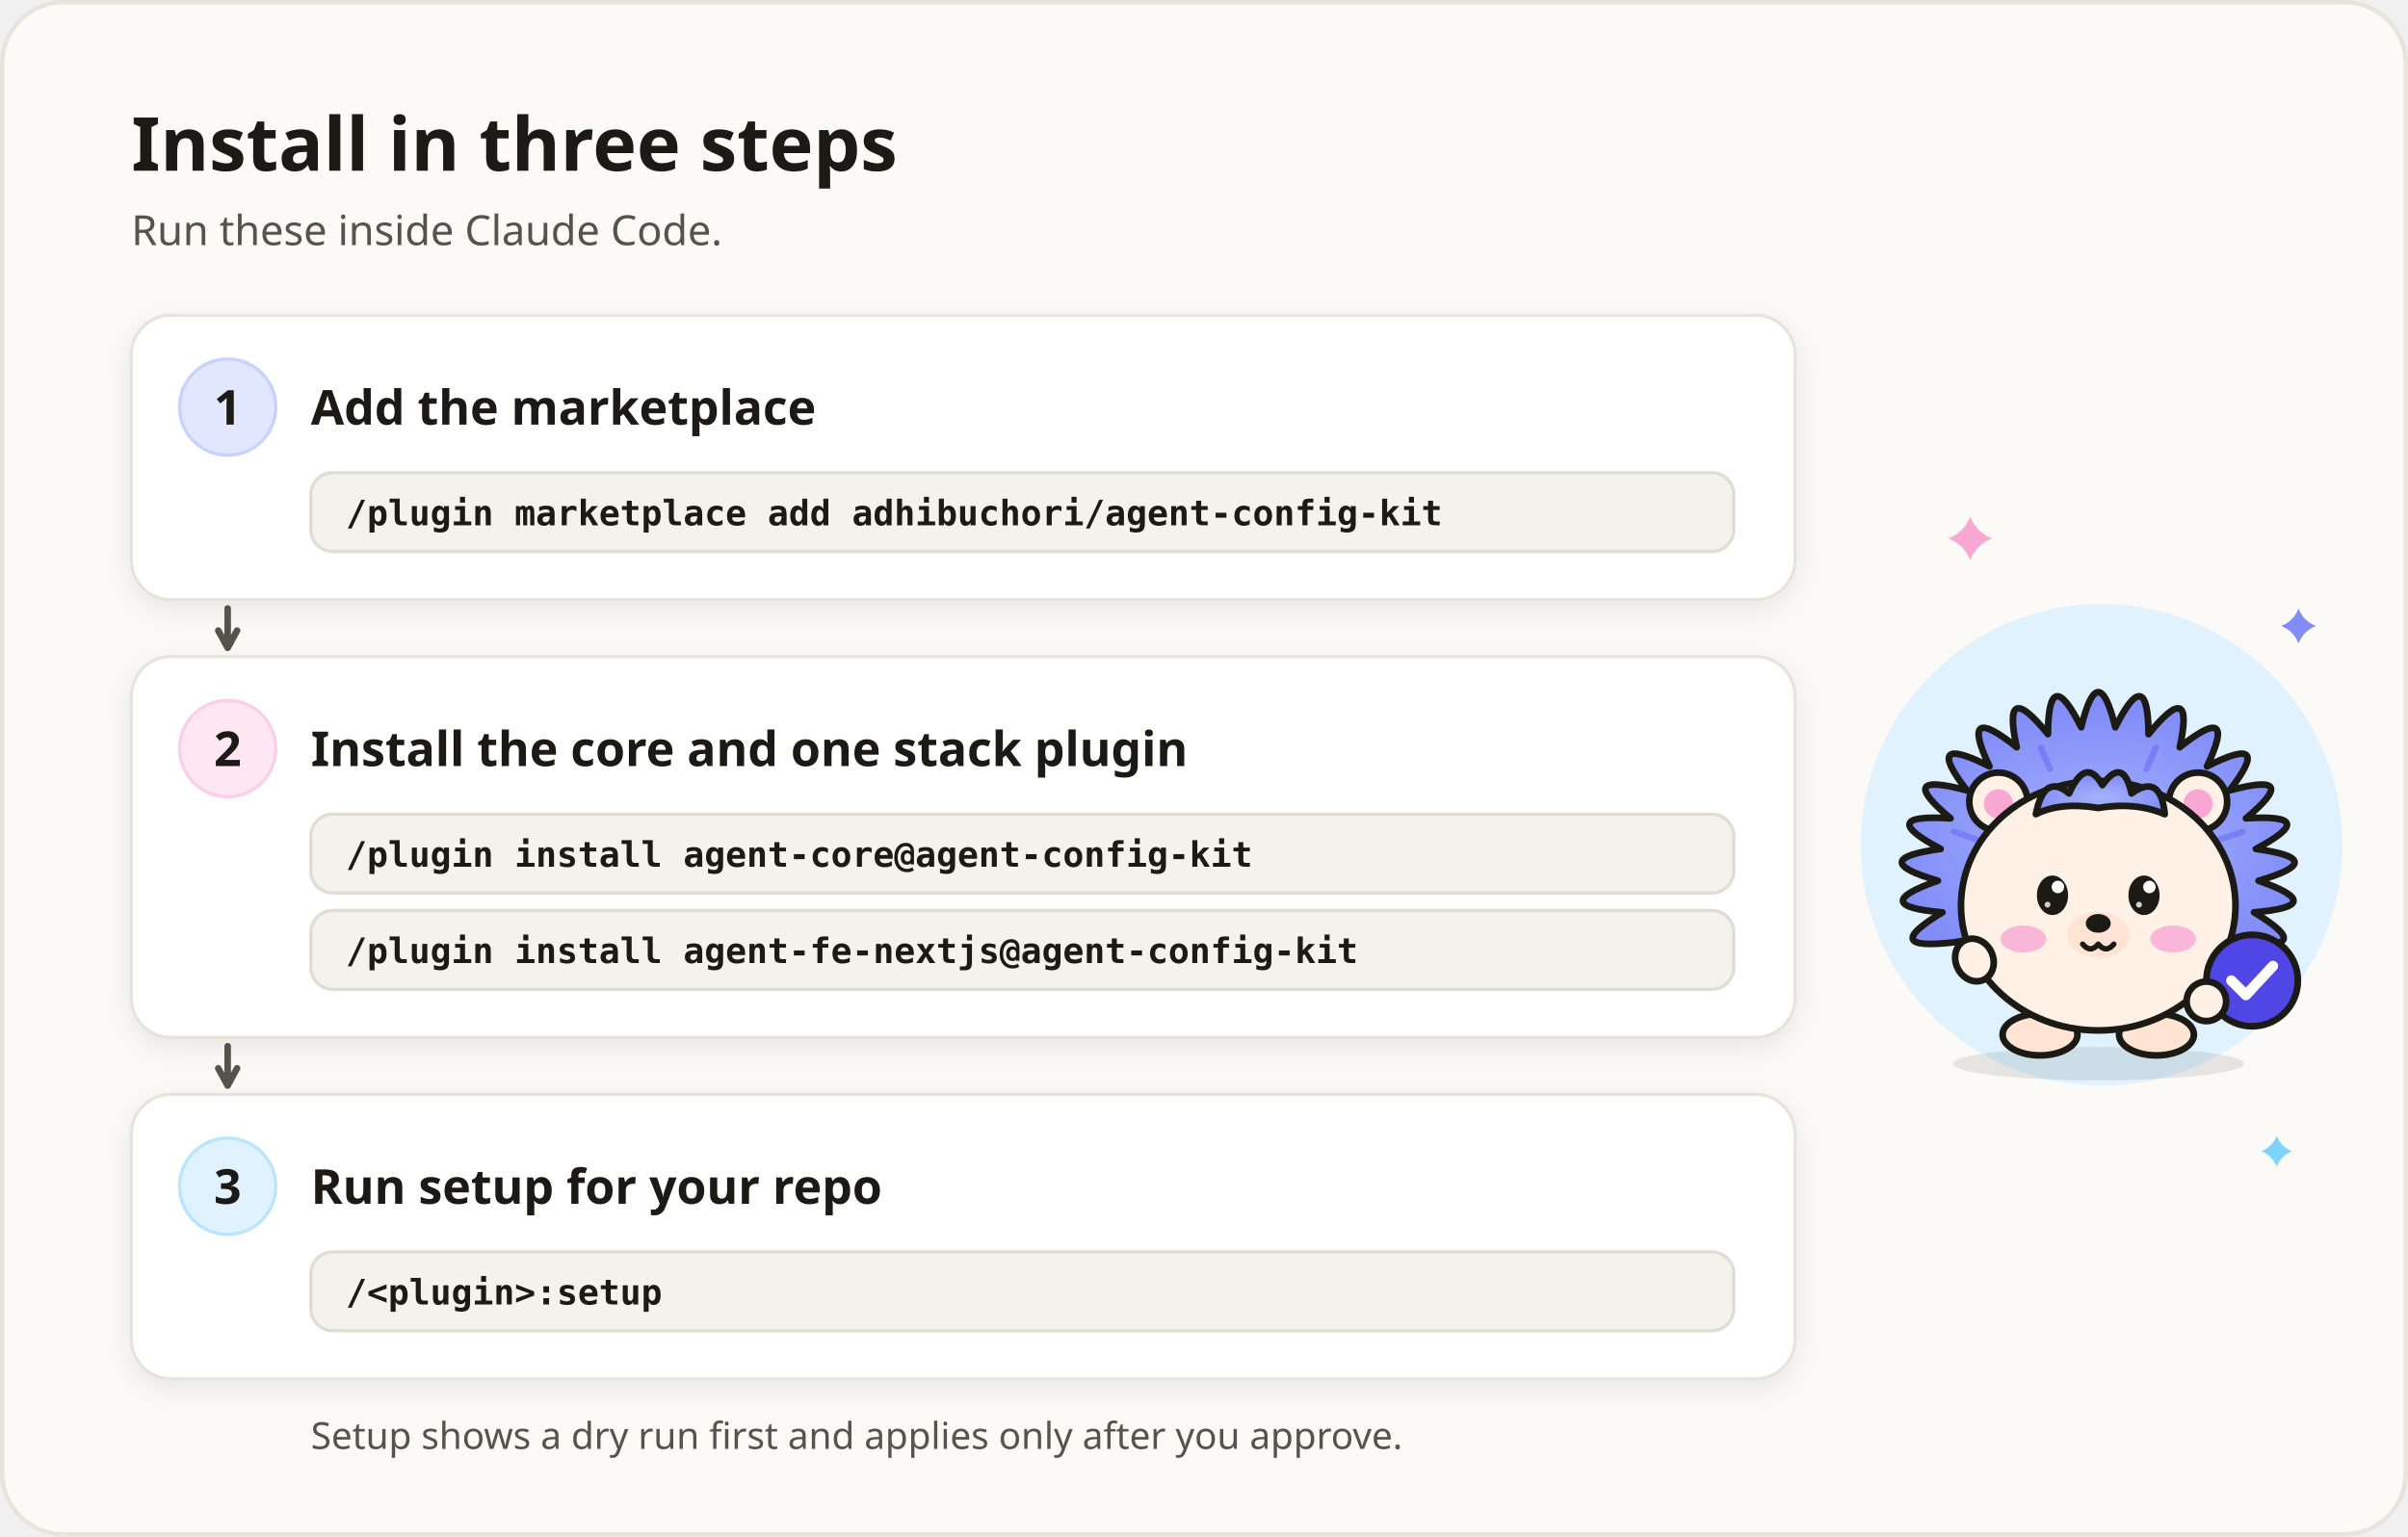
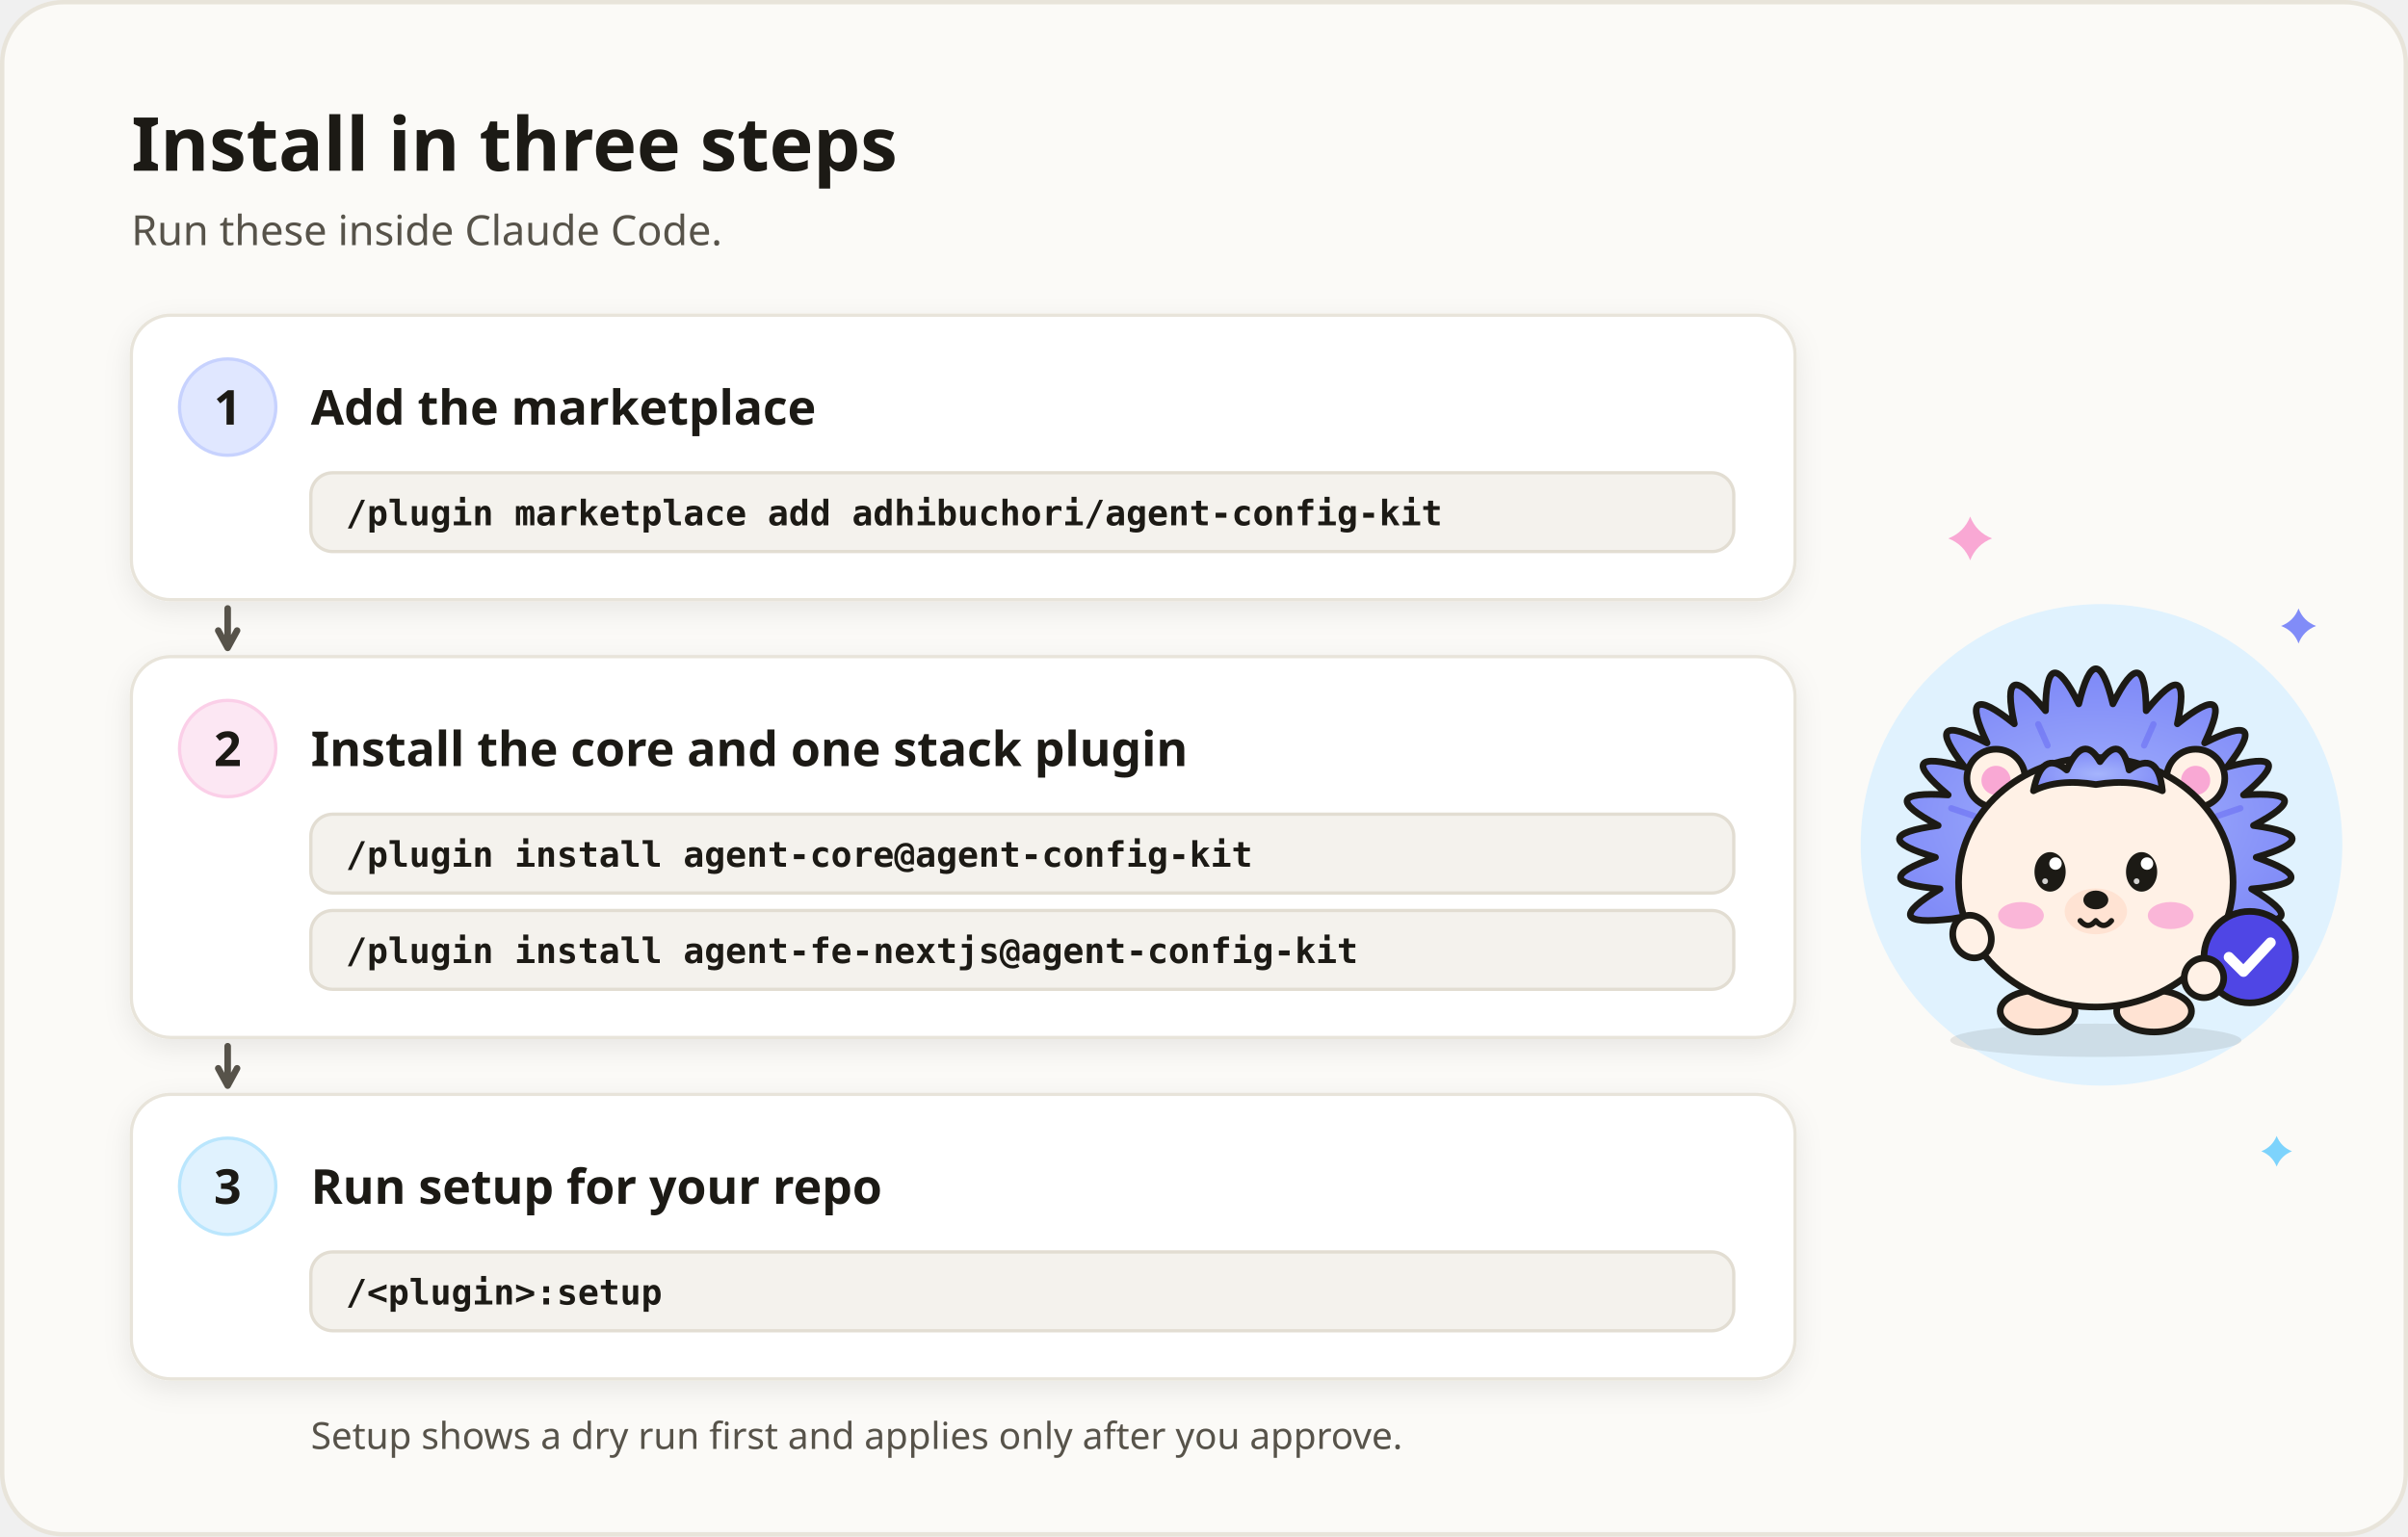
<svg xmlns="http://www.w3.org/2000/svg" viewBox="0 0 1100 702" role="img" aria-labelledby="t d">
  <defs>
    <style>.s{font-family:'Plus Jakarta Sans', system-ui, sans-serif}.m{font-family:ui-monospace, 'SF Mono', Menlo, Consolas, monospace;font-variant-ligatures:none}</style>
    <filter id="sh" x="-10%" y="-10%" width="120%" height="140%">
      <feDropShadow dx="0" dy="4" stdDeviation="6" flood-color="#1c1a15" flood-opacity="0.08" />
    </filter>
  </defs>
  <clipPath id="cc">
    <rect x="1" y="1" width="1098" height="700" rx="28" />
  </clipPath>
  <rect x="1" y="1" width="1098" height="700" rx="28" fill="#fbfaf7" stroke="#e8e4da" stroke-width="2" />
  <text class="s" x="60" y="78" font-size="34" font-weight="800" fill="#1c1a15">Install in three steps</text>
  <text class="s" x="60" y="112" font-size="19" font-weight="500" fill="#57534a">Run these inside Claude Code.</text>
  <rect x="60" y="144" width="760" height="130" rx="18" fill="#ffffff" stroke="#e8e4da" stroke-width="1.5" filter="url(#sh)" />
  <circle cx="104" cy="186" r="22" fill="#e0e7ff" stroke="#c7d2fe" stroke-width="1.5" />
  <text class="s" x="104" y="194" font-size="22" font-weight="800" fill="#1c1a15" text-anchor="middle">1</text>
  <text class="s" x="142" y="194" font-size="22" font-weight="800" fill="#1c1a15">Add the marketplace</text>
  <rect x="142" y="216" width="650" height="36" rx="10" fill="#f4f2ed" stroke="#e2ddd2" stroke-width="1.5" />
  <text class="m" x="158" y="240" font-size="16" font-weight="600" fill="#1c1a15">/plugin marketplace add adhibuchori/agent-config-kit</text>
  <path d="M104,278L104,296M99.7,288.1L104,296L108.3,288.1" fill="none" stroke="#57534a" stroke-width="3" stroke-linecap="round" stroke-linejoin="round" />
  <rect x="60" y="300" width="760" height="174" rx="18" fill="#ffffff" stroke="#e8e4da" stroke-width="1.5" filter="url(#sh)" />
  <circle cx="104" cy="342" r="22" fill="#fce7f3" stroke="#fbcfe8" stroke-width="1.5" />
  <text class="s" x="104" y="350" font-size="22" font-weight="800" fill="#1c1a15" text-anchor="middle">2</text>
  <text class="s" x="142" y="350" font-size="22" font-weight="800" fill="#1c1a15">Install the core and one stack plugin</text>
  <rect x="142" y="372" width="650" height="36" rx="10" fill="#f4f2ed" stroke="#e2ddd2" stroke-width="1.5" />
  <text class="m" x="158" y="396" font-size="16" font-weight="600" fill="#1c1a15">/plugin install agent-core@agent-config-kit</text>
  <rect x="142" y="416" width="650" height="36" rx="10" fill="#f4f2ed" stroke="#e2ddd2" stroke-width="1.5" />
  <text class="m" x="158" y="440" font-size="16" font-weight="600" fill="#1c1a15">/plugin install agent-fe-nextjs@agent-config-kit</text>
  <path d="M104,478L104,496M99.7,488.1L104,496L108.3,488.1" fill="none" stroke="#57534a" stroke-width="3" stroke-linecap="round" stroke-linejoin="round" />
  <rect x="60" y="500" width="760" height="130" rx="18" fill="#ffffff" stroke="#e8e4da" stroke-width="1.5" filter="url(#sh)" />
  <circle cx="104" cy="542" r="22" fill="#e0f2fe" stroke="#bae6fd" stroke-width="1.5" />
  <text class="s" x="104" y="550" font-size="22" font-weight="800" fill="#1c1a15" text-anchor="middle">3</text>
  <text class="s" x="142" y="550" font-size="22" font-weight="800" fill="#1c1a15">Run setup for your repo</text>
  <rect x="142" y="572" width="650" height="36" rx="10" fill="#f4f2ed" stroke="#e2ddd2" stroke-width="1.5" />
  <text class="m" x="158" y="596" font-size="16" font-weight="600" fill="#1c1a15">/&lt;plugin&gt;:setup</text>
  <text class="s" x="142" y="662" font-size="17" font-weight="500" fill="#57534a">Setup shows a dry run first and applies only after you approve.</text>
  <circle cx="960" cy="386" r="110" fill="#e0f2fe" opacity="1" />
  <path d="M900,236Q902.8,243.2 910,246Q902.8,248.8 900,256Q897.2,248.8 890,246Q897.2,243.2 900,236Z" fill="#f9a8d4" opacity="1" />
  <path d="M1050,278Q1052.2,283.8 1058,286Q1052.2,288.2 1050,294Q1047.8,288.2 1042,286Q1047.8,283.8 1050,278Z" fill="#818cf8" opacity="1" />
  <path d="M1040,519Q1042,524 1047,526Q1042,528 1040,533Q1038,528 1033,526Q1038,524 1040,519Z" fill="#7dd3fc" opacity="1" />
-   <g transform="translate(854 296) scale(0.95)">
+   <g transform="translate(852.9 285.3) scale(0.95)">
    <defs>
      <radialGradient id="mg" cx="50%" cy="60%" r="55%">
        <stop offset="0" stop-color="#a5b4fc" />
        <stop offset="1" stop-color="#818cf8" />
      </radialGradient>
    </defs>
    <ellipse cx="110" cy="200" rx="70" ry="8" fill="#1c1a15" opacity="0.10" />
    <path d="M110,130L40.7,141.6Q3.9,145.9 35.1,127.2Q-1.8,124.1 32.9,112Q-2.4,101.7 34.2,96.7Q2,79.6 39,82Q11.3,58.9 46.9,68.6Q25.1,40.5 57.7,57Q42.7,25.3 70.8,47.8Q63.4,13.8 85.8,41.5Q86.1,6.8 101.8,38.2Q110,4.4 118.2,38.2Q133.9,6.8 134.2,41.5Q156.6,13.8 149.2,47.8Q177.3,25.3 162.3,57Q194.9,40.5 173.1,68.6Q208.7,58.9 181,82Q218,79.6 185.8,96.7Q222.4,101.7 187.1,112Q221.8,124.1 184.9,127.2Q216.1,145.9 179.3,141.6Z" fill="url(#mg)" stroke="#1c1a15" stroke-width="3.2" stroke-linejoin="round" stroke-linecap="round" />
    <path d="M51.7,92.2L40.5,88.4" stroke="#6366f1" stroke-width="3" stroke-linecap="round" opacity=".5" />
    <path d="M65.4,71.7L56.8,64.1" stroke="#6366f1" stroke-width="3" stroke-linecap="round" opacity=".5" />
    <path d="M86.8,58.2L82.3,48" stroke="#6366f1" stroke-width="3" stroke-linecap="round" opacity=".5" />
    <path d="M133.2,58.2L137.7,48" stroke="#6366f1" stroke-width="3" stroke-linecap="round" opacity=".5" />
    <path d="M154.6,71.7L163.2,64.1" stroke="#6366f1" stroke-width="3" stroke-linecap="round" opacity=".5" />
    <path d="M168.3,92.2L179.5,88.4" stroke="#6366f1" stroke-width="3" stroke-linecap="round" opacity=".5" />
    <circle cx="62" cy="74" r="14" fill="#fff1e6" stroke="#1c1a15" stroke-width="3.2" stroke-linejoin="round" stroke-linecap="round" />
    <circle cx="62" cy="75" r="7" fill="#f9a8d4" />
    <circle cx="158" cy="74" r="14" fill="#fff1e6" stroke="#1c1a15" stroke-width="3.2" stroke-linejoin="round" stroke-linecap="round" />
    <circle cx="158" cy="75" r="7" fill="#f9a8d4" />
    <ellipse cx="82" cy="186" rx="18" ry="10" fill="#ffe3d3" stroke="#1c1a15" stroke-width="3.2" stroke-linejoin="round" stroke-linecap="round" />
    <ellipse cx="138" cy="186" rx="18" ry="10" fill="#ffe3d3" stroke="#1c1a15" stroke-width="3.2" stroke-linejoin="round" stroke-linecap="round" />
    <ellipse cx="110" cy="124" rx="66" ry="60" fill="#fff1e6" stroke="#1c1a15" stroke-width="3.2" stroke-linejoin="round" stroke-linecap="round" />
    <path d="M80,80Q84,60 96,70Q104,52 112,66Q122,52 126,70Q140,60 142,80Q128,74 110,77Q92,74 80,80Z" fill="url(#mg)" stroke="#1c1a15" stroke-width="3.2" stroke-linejoin="round" stroke-linecap="round" />
    <ellipse cx="74" cy="140" rx="11" ry="6.5" fill="#f9a8d4" opacity=".8" />
    <ellipse cx="146" cy="140" rx="11" ry="6.5" fill="#f9a8d4" opacity=".8" />
    <ellipse cx="88" cy="119" rx="7.5" ry="9.5" fill="#1c1a15" />
    <circle cx="90.6" cy="115" r="3" fill="#ffffff" />
    <circle cx="85.6" cy="123.5" r="1.4" fill="#ffffff" opacity=".8" />
    <ellipse cx="132" cy="119" rx="7.5" ry="9.5" fill="#1c1a15" />
    <circle cx="134.6" cy="115" r="3" fill="#ffffff" />
    <circle cx="129.6" cy="123.5" r="1.4" fill="#ffffff" opacity=".8" />
    <ellipse cx="110" cy="138" rx="15" ry="11" fill="#ffe3d3" />
    <ellipse cx="110" cy="132.5" rx="6" ry="4.5" fill="#1c1a15" />
    <path d="M102.5,142.5q3.75,4.5 7.5,0q3.75,4.5 7.5,0" fill="none" stroke="#1c1a15" stroke-width="2.6" stroke-linecap="round" stroke-linejoin="round" />
    <ellipse cx="50" cy="152" rx="9" ry="10.5" fill="#fff1e6" stroke="#1c1a15" stroke-width="3.2" stroke-linejoin="round" stroke-linecap="round" transform="rotate(-25 46 150)" />
    <circle cx="184" cy="160" r="22" fill="#4f46e5" stroke="#1c1a15" stroke-width="3.2" stroke-linejoin="round" stroke-linecap="round" />
    <path d="M174,160l7,7l13,-14" fill="none" stroke="#ffffff" stroke-width="5" stroke-linecap="round" stroke-linejoin="round" />
    <circle cx="162" cy="170" r="9.5" fill="#fff1e6" stroke="#1c1a15" stroke-width="3.2" stroke-linejoin="round" stroke-linecap="round" />
  </g>
</svg>
